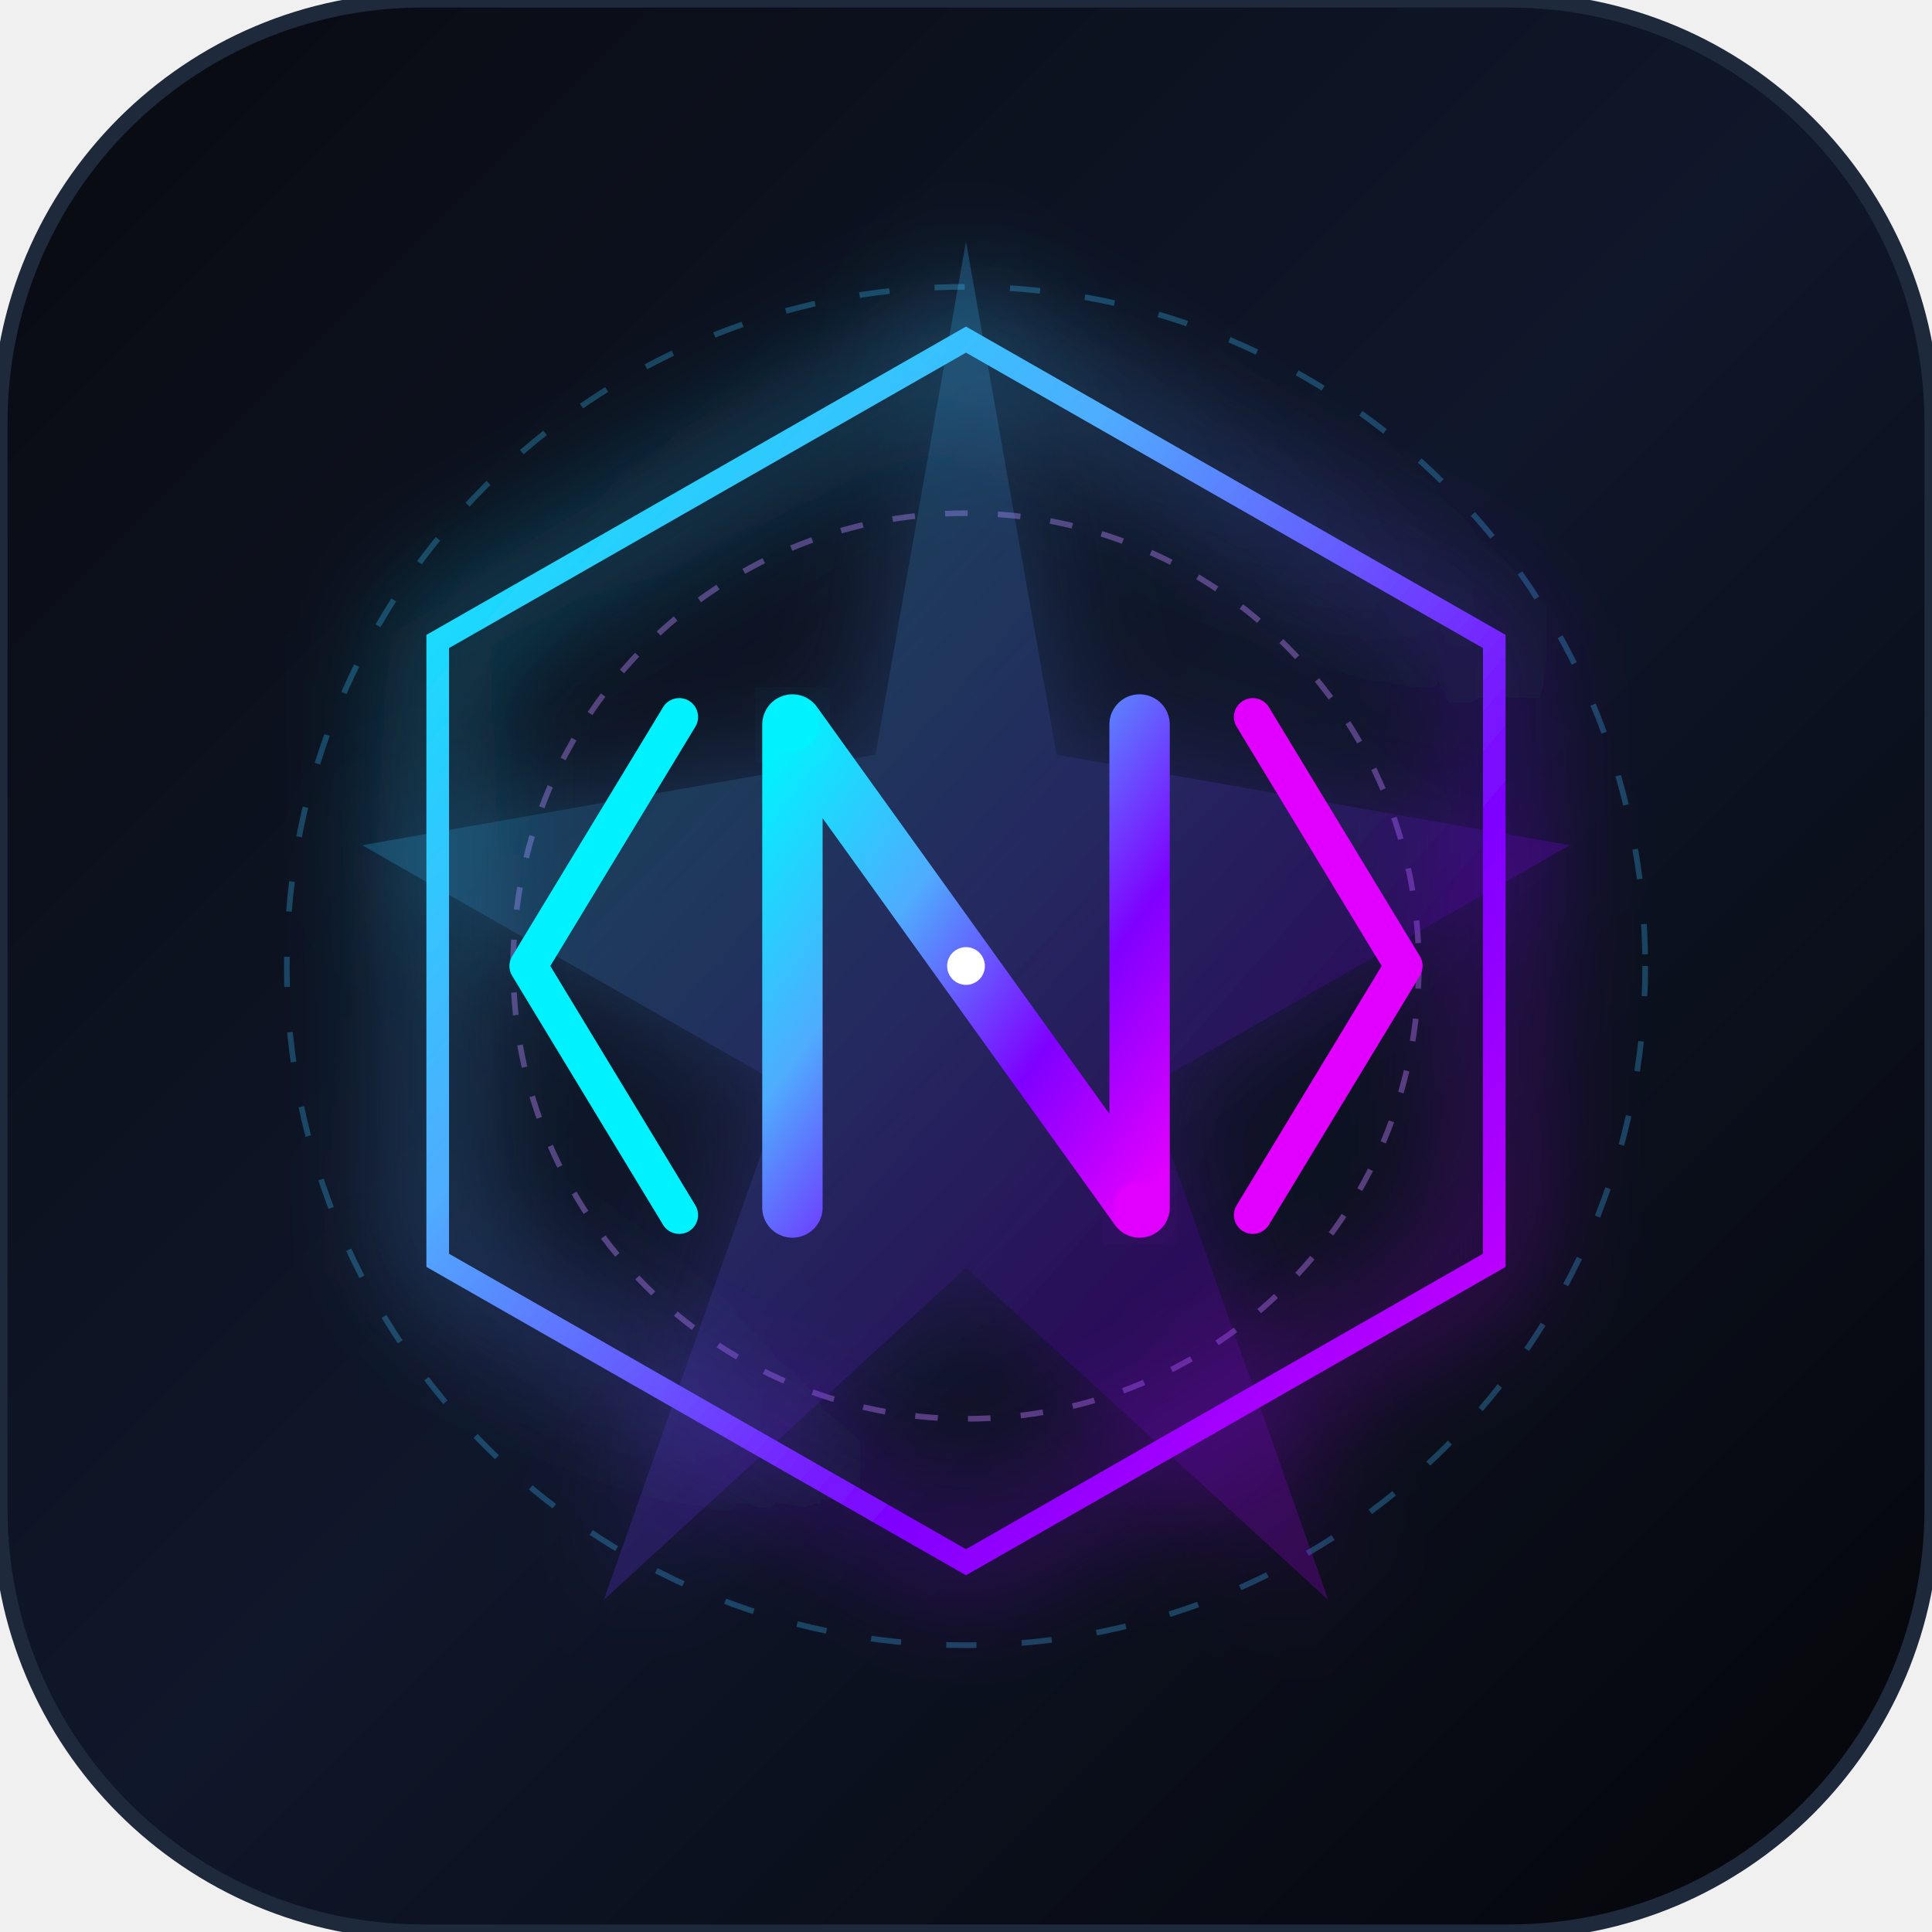
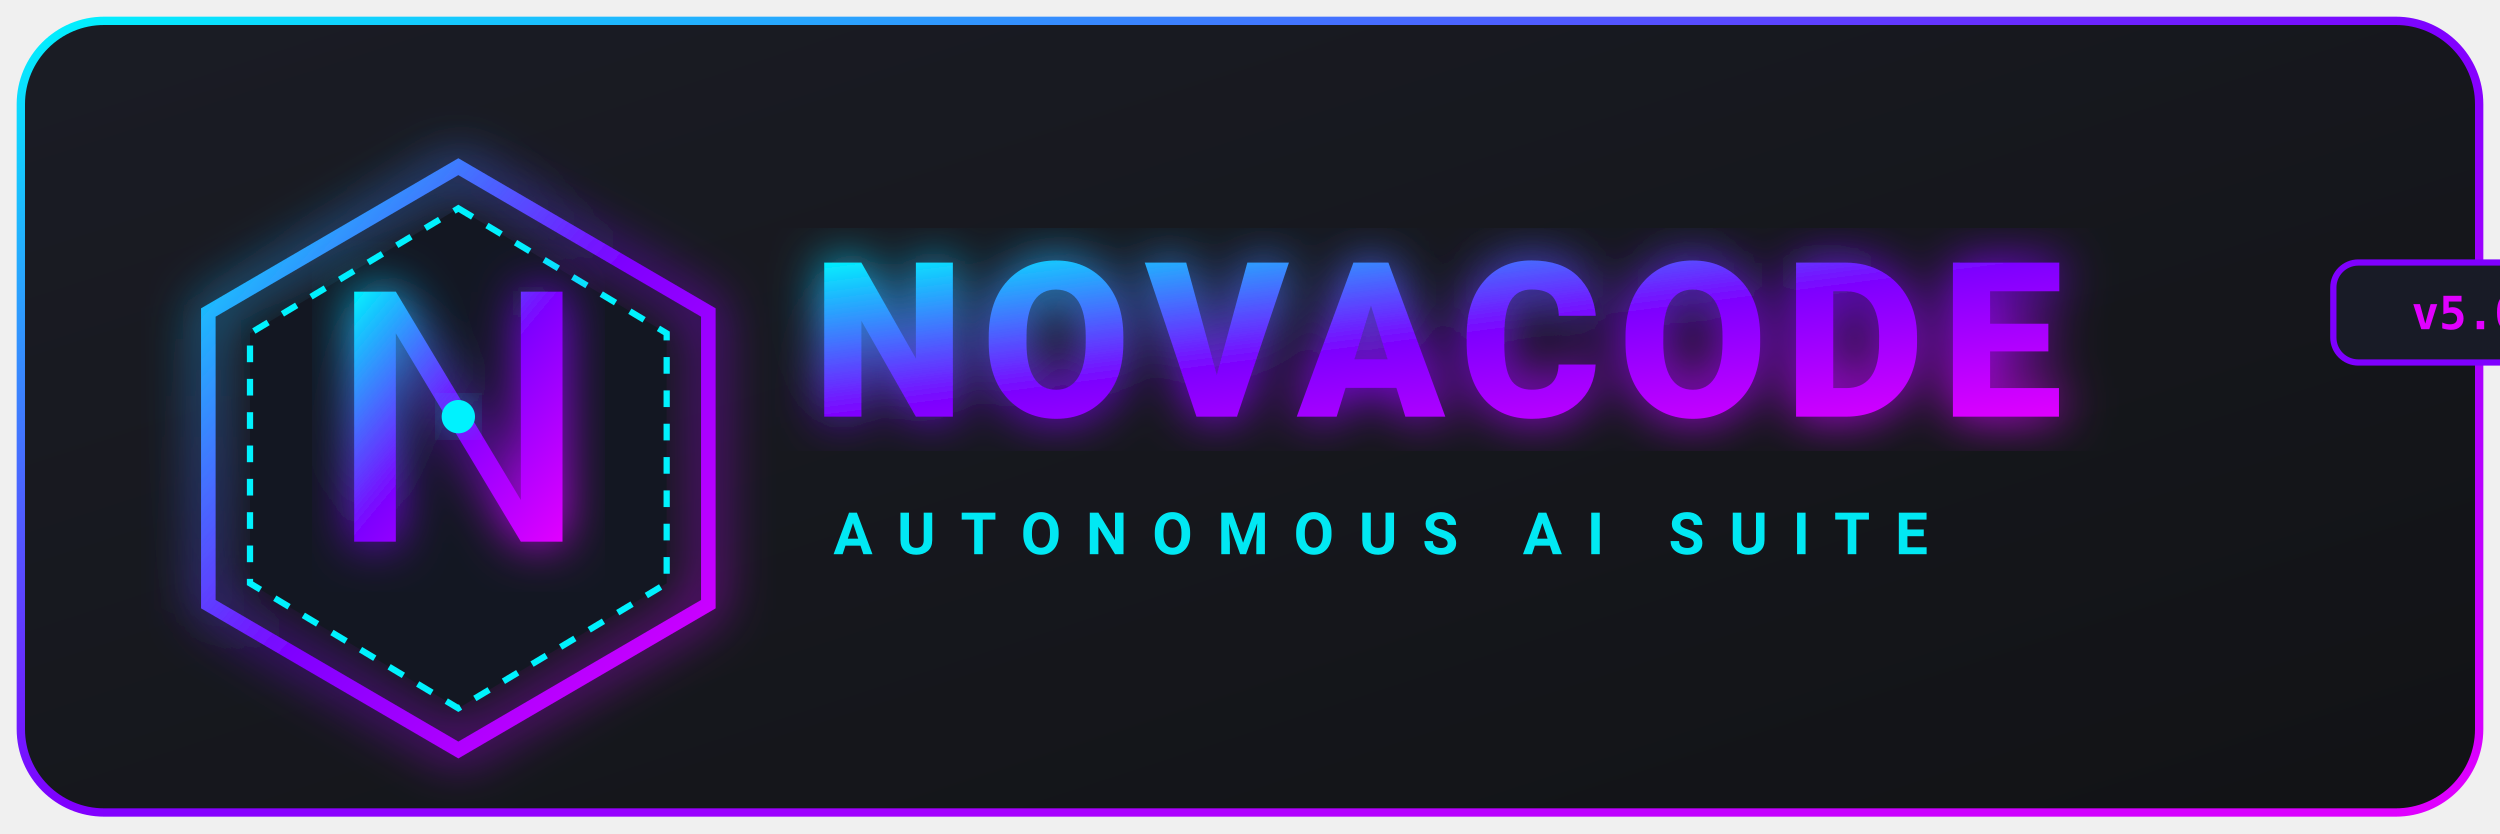
- <svg xmlns="http://www.w3.org/2000/svg" width="512" height="512" viewBox="0 0 512 512" fill="none">
+ <svg xmlns="http://www.w3.org/2000/svg" width="600" height="200" viewBox="0 0 600 200" fill="none">
  <defs>
-     <linearGradient id="bgGrad" x1="0%" y1="0%" x2="100%" y2="100%">
-       <stop offset="0%" stop-color="#090A10" />
-       <stop offset="50%" stop-color="#0F172A" />
-       <stop offset="100%" stop-color="#050508" />
-     </linearGradient>
-     <linearGradient id="novaNeon" x1="0%" y1="0%" x2="100%" y2="100%">
+     <linearGradient id="neonGradient" x1="0%" y1="0%" x2="100%" y2="100%">
      <stop offset="0%" stop-color="#00F2FE" />
-       <stop offset="35%" stop-color="#4FACFE" />
-       <stop offset="70%" stop-color="#7F00FF" />
+       <stop offset="50%" stop-color="#7F00FF" />
      <stop offset="100%" stop-color="#E100FF" />
    </linearGradient>
-     <linearGradient id="coreGlow" x1="0%" y1="0%" x2="100%" y2="100%">
-       <stop offset="0%" stop-color="#38EF7D" />
-       <stop offset="100%" stop-color="#11998E" />
+     <linearGradient id="cyberGlow" x1="0%" y1="0%" x2="100%" y2="0%">
+       <stop offset="0%" stop-color="#00F2FE" stop-opacity="0.8" />
+       <stop offset="100%" stop-color="#E100FF" stop-opacity="0.8" />
    </linearGradient>
-     <filter id="glow" x="-20%" y="-20%" width="140%" height="140%">
-       <feGaussianBlur stdDeviation="16" result="blur" />
-       <feComposite in="SourceGraphic" in2="blur" operator="over" />
+     <linearGradient id="darkCard" x1="0%" y1="0%" x2="100%" y2="100%">
+       <stop offset="0%" stop-color="#0F111A" stop-opacity="0.95" />
+       <stop offset="100%" stop-color="#06070A" stop-opacity="0.95" />
+     </linearGradient>
+     <filter id="glowEffect" x="-20%" y="-20%" width="140%" height="140%">
+       <feGaussianBlur stdDeviation="6" result="blur" />
+       <feMerge>
+         <feMergeNode in="blur" />
+         <feMergeNode in="SourceGraphic" />
+       </feMerge>
    </filter>
  </defs>
-   <rect width="512" height="512" rx="112" fill="url(#bgGrad)" stroke="#1E293B" stroke-width="4" />
-   <circle cx="256" cy="256" r="180" stroke="#38BDF8" stroke-width="1.5" stroke-dasharray="8 12" opacity="0.3" />
-   <circle cx="256" cy="256" r="120" stroke="#C084FC" stroke-width="1.5" stroke-dasharray="6 8" opacity="0.4" />
-   <path d="M256 64 L280 200 L416 224 L304 288 L352 424 L256 336 L160 424 L208 288 L96 224 L232 200 Z" fill="url(#novaNeon)" opacity="0.25" filter="url(#glow)" />
-   <polygon points="256,90 396,170 396,334 256,414 116,334 116,170" fill="none" stroke="url(#novaNeon)" stroke-width="6" filter="url(#glow)" />
-   <path d="M 180 190 L 140 256 L 180 322" fill="none" stroke="#00F2FE" stroke-width="10" stroke-linecap="round" stroke-linejoin="round" />
-   <path d="M 332 190 L 372 256 L 332 322" fill="none" stroke="#E100FF" stroke-width="10" stroke-linecap="round" stroke-linejoin="round" />
-   <path d="M 210 320 V 192 L 302 320 V 192" fill="none" stroke="url(#novaNeon)" stroke-width="16" stroke-linecap="round" stroke-linejoin="round" />
-   <circle cx="210" cy="192" r="7" fill="#00F2FE" filter="url(#glow)" />
-   <circle cx="302" cy="320" r="7" fill="#E100FF" filter="url(#glow)" />
-   <circle cx="256" cy="256" r="5" fill="#FFFFFF" filter="url(#glow)" />
+   <rect x="5" y="5" width="590" height="190" rx="20" fill="url(#darkCard)" stroke="url(#neonGradient)" stroke-width="2" />
+   <g transform="translate(45, 35)">
+     <polygon points="65,5 125,40 125,110 65,145 5,110 5,40" fill="none" stroke="url(#neonGradient)" stroke-width="3.5" filter="url(#glowEffect)" />
+     <polygon points="65,15 115,45 115,105 65,135 15,105 15,45" fill="#131722" stroke="#00F2FE" stroke-width="1.5" stroke-dasharray="4 4" />
+     <path d="M40 95 L40 35 L50 35 L80 85 L80 35 L90 35 L90 95 L80 95 L50 45 L50 95 Z" fill="url(#neonGradient)" filter="url(#glowEffect)" />
+     <circle cx="65" cy="65" r="4" fill="#00F2FE" filter="url(#glowEffect)" />
+   </g>
+   <g transform="translate(195, 45)">
+     <text x="0" y="55" font-family="-apple-system, BlinkMacSystemFont, 'Segoe UI', Roboto, 'Outfit', 'Inter', sans-serif" font-size="52" font-weight="900" letter-spacing="4" fill="url(#neonGradient)" filter="url(#glowEffect)">NOVACODE</text>
+     <text x="5" y="88" font-family="-apple-system, BlinkMacSystemFont, 'Segoe UI', Roboto, 'Inter', sans-serif" font-size="14" font-weight="700" letter-spacing="6" fill="#00F2FE" opacity="0.95">AUTONOMOUS AI SUITE</text>
+     <rect x="365" y="18" width="65" height="24" rx="6" fill="#181B26" stroke="#7F00FF" stroke-width="1.5" />
+     <text x="397" y="34" text-anchor="middle" font-family="monospace" font-size="11" font-weight="bold" fill="#E100FF">v5.0</text>
+   </g>
</svg>
